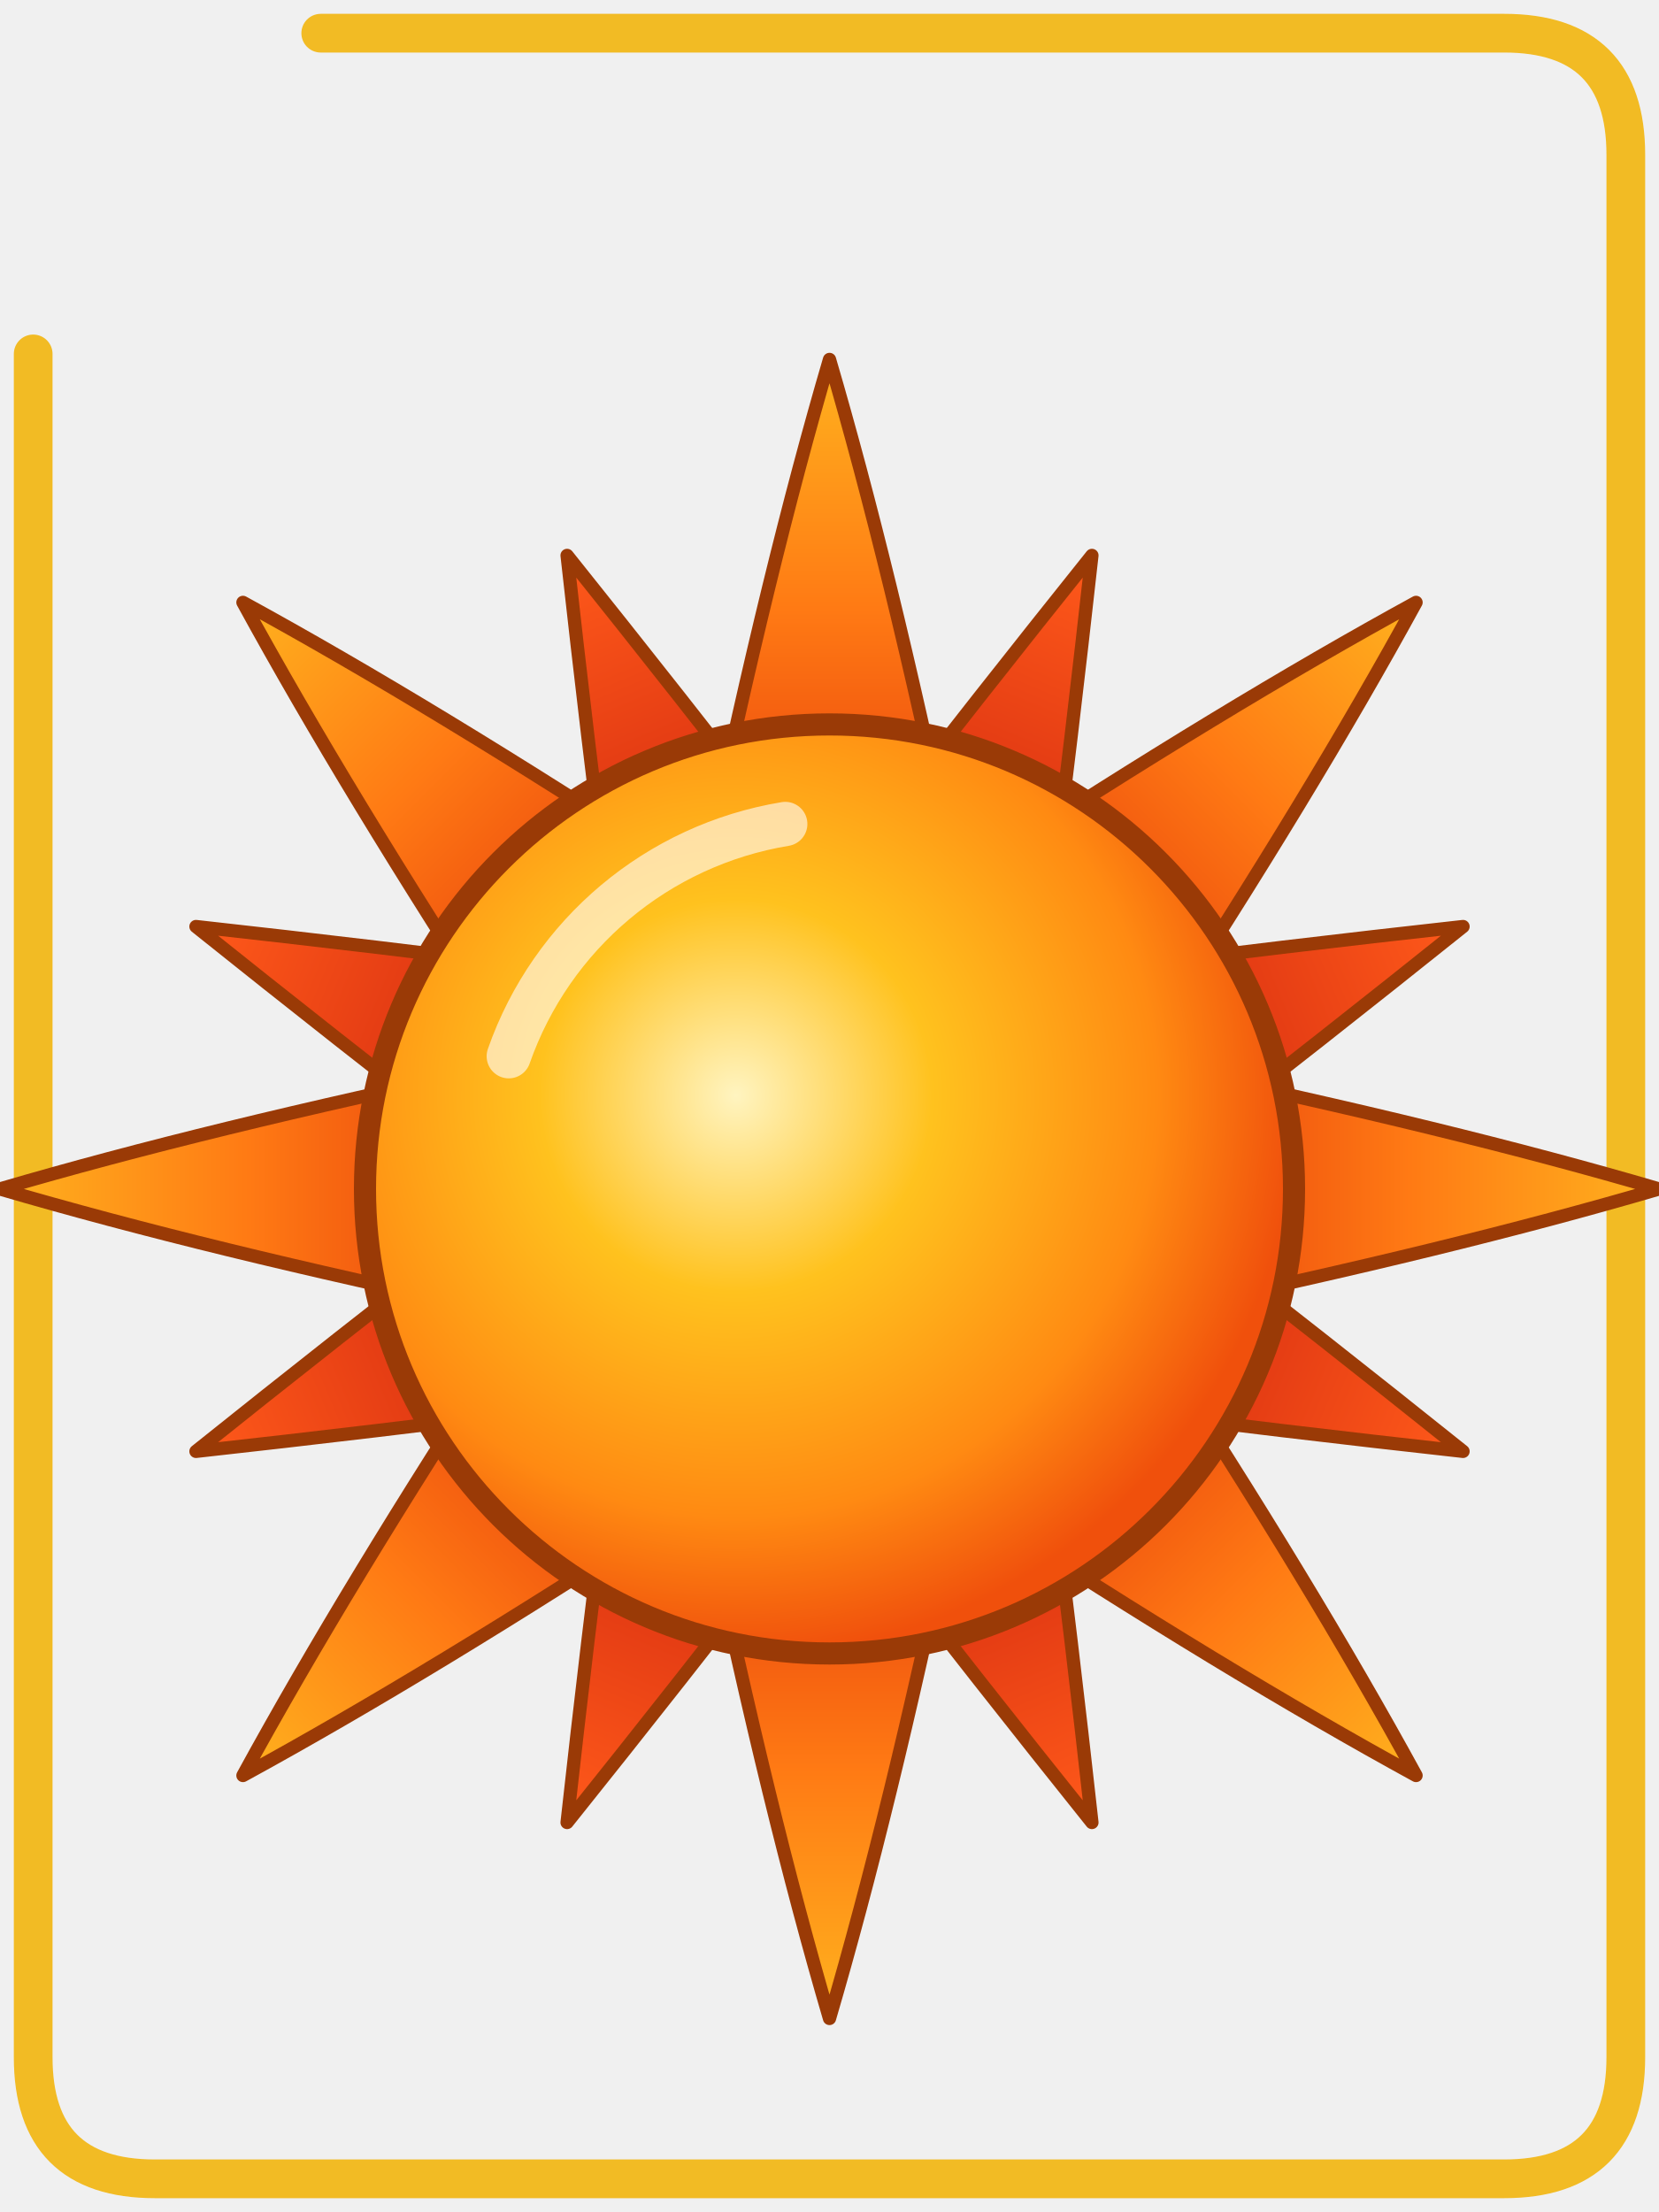
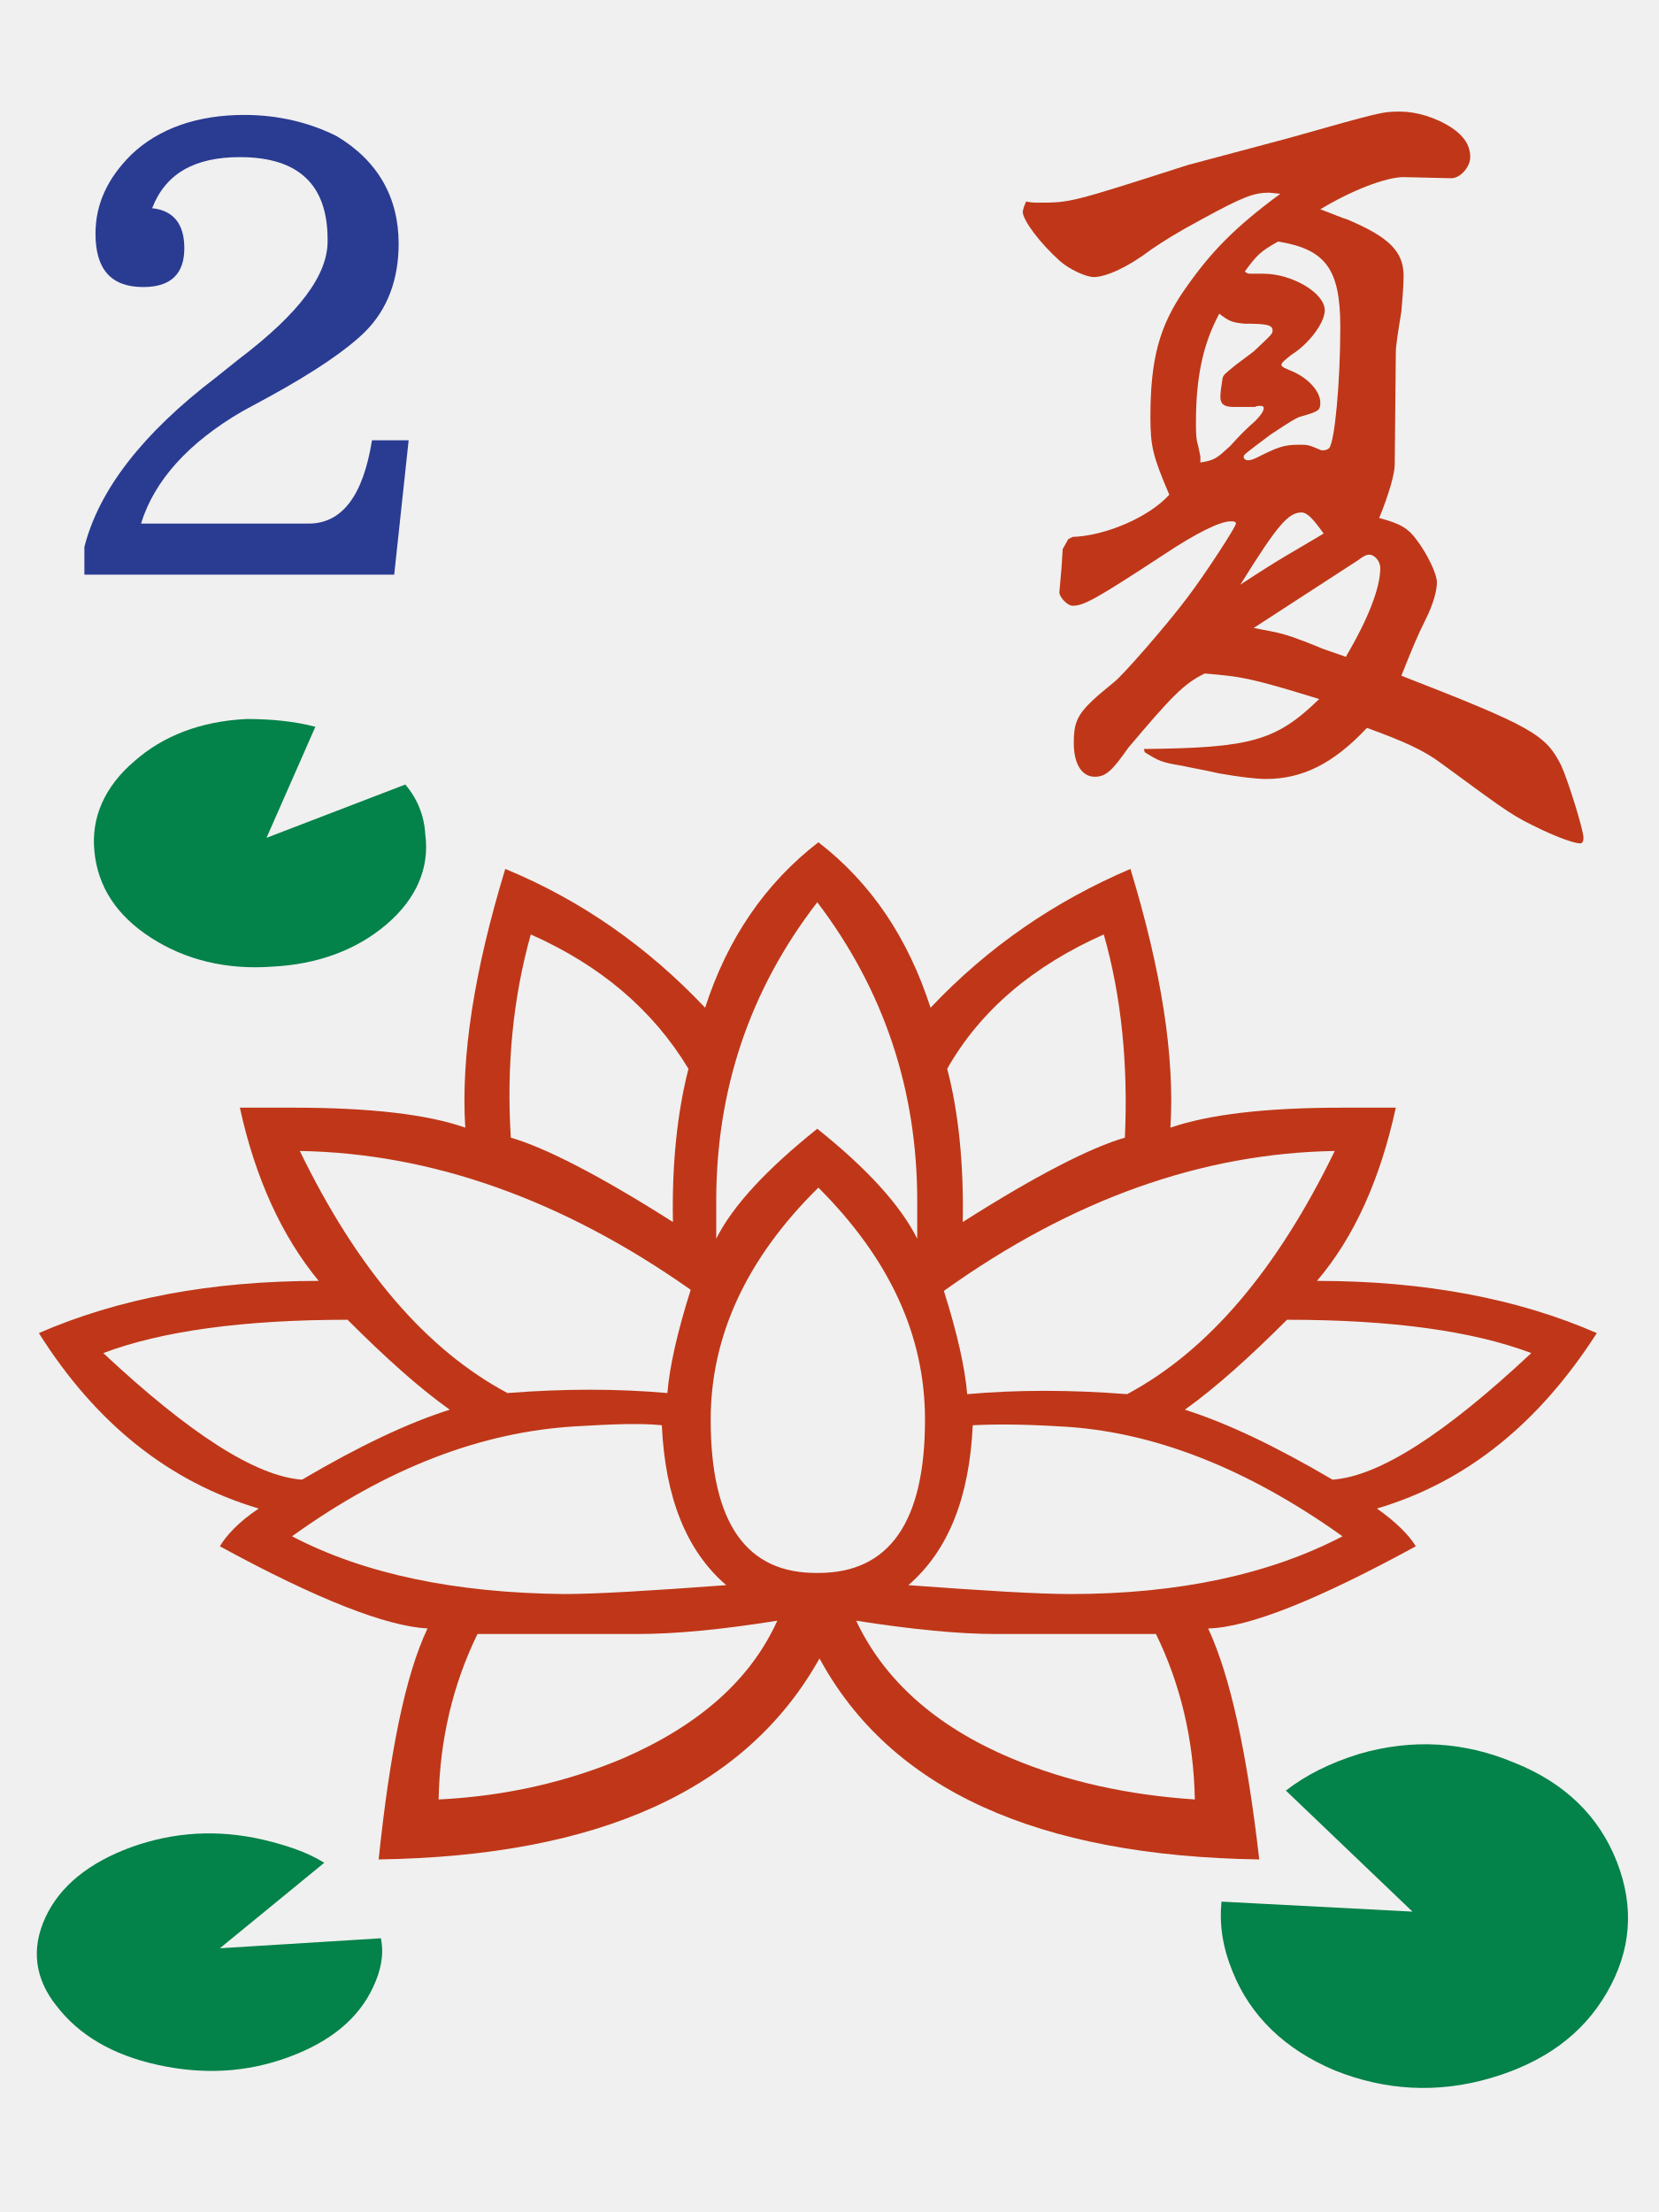
- <svg xmlns="http://www.w3.org/2000/svg" width="300" height="400" viewBox="0 0 300 400">
-   <defs>
-     <linearGradient id="g0" x1="0" y1="0" x2="1" y2="0">
-       <stop offset="0" stop-color="#e8400c" />
-       <stop offset="0.5" stop-color="#ff7a14" />
-       <stop offset="1" stop-color="#ffb21e" />
-     </linearGradient>
-     <linearGradient id="g1" x1="0" y1="0" x2="1" y2="0">
-       <stop offset="0" stop-color="#d42a10" />
-       <stop offset="1" stop-color="#ff5a1a" />
-     </linearGradient>
-     <linearGradient id="g2" x1="0" y1="0" x2="1" y2="0">
-       <stop offset="0" stop-color="#e8400c" />
-       <stop offset="0.5" stop-color="#ff7a14" />
-       <stop offset="1" stop-color="#ffb21e" />
-     </linearGradient>
-     <linearGradient id="g3" x1="0" y1="0" x2="1" y2="0">
-       <stop offset="0" stop-color="#d42a10" />
-       <stop offset="1" stop-color="#ff5a1a" />
-     </linearGradient>
-     <linearGradient id="g4" x1="0" y1="0" x2="1" y2="0">
-       <stop offset="0" stop-color="#e8400c" />
-       <stop offset="0.5" stop-color="#ff7a14" />
-       <stop offset="1" stop-color="#ffb21e" />
-     </linearGradient>
-     <linearGradient id="g5" x1="0" y1="0" x2="1" y2="0">
-       <stop offset="0" stop-color="#d42a10" />
-       <stop offset="1" stop-color="#ff5a1a" />
-     </linearGradient>
-     <linearGradient id="g6" x1="0" y1="0" x2="1" y2="0">
-       <stop offset="0" stop-color="#e8400c" />
-       <stop offset="0.5" stop-color="#ff7a14" />
-       <stop offset="1" stop-color="#ffb21e" />
-     </linearGradient>
-     <linearGradient id="g7" x1="0" y1="0" x2="1" y2="0">
-       <stop offset="0" stop-color="#d42a10" />
-       <stop offset="1" stop-color="#ff5a1a" />
-     </linearGradient>
-     <linearGradient id="g8" x1="0" y1="0" x2="1" y2="0">
-       <stop offset="0" stop-color="#e8400c" />
-       <stop offset="0.5" stop-color="#ff7a14" />
-       <stop offset="1" stop-color="#ffb21e" />
-     </linearGradient>
-     <linearGradient id="g9" x1="0" y1="0" x2="1" y2="0">
-       <stop offset="0" stop-color="#d42a10" />
-       <stop offset="1" stop-color="#ff5a1a" />
-     </linearGradient>
-     <linearGradient id="g10" x1="0" y1="0" x2="1" y2="0">
-       <stop offset="0" stop-color="#e8400c" />
-       <stop offset="0.5" stop-color="#ff7a14" />
-       <stop offset="1" stop-color="#ffb21e" />
-     </linearGradient>
-     <linearGradient id="g11" x1="0" y1="0" x2="1" y2="0">
-       <stop offset="0" stop-color="#d42a10" />
-       <stop offset="1" stop-color="#ff5a1a" />
-     </linearGradient>
-     <linearGradient id="g12" x1="0" y1="0" x2="1" y2="0">
-       <stop offset="0" stop-color="#e8400c" />
-       <stop offset="0.5" stop-color="#ff7a14" />
-       <stop offset="1" stop-color="#ffb21e" />
-     </linearGradient>
-     <linearGradient id="g13" x1="0" y1="0" x2="1" y2="0">
-       <stop offset="0" stop-color="#d42a10" />
-       <stop offset="1" stop-color="#ff5a1a" />
-     </linearGradient>
-     <linearGradient id="g14" x1="0" y1="0" x2="1" y2="0">
-       <stop offset="0" stop-color="#e8400c" />
-       <stop offset="0.5" stop-color="#ff7a14" />
-       <stop offset="1" stop-color="#ffb21e" />
-     </linearGradient>
-     <linearGradient id="g15" x1="0" y1="0" x2="1" y2="0">
-       <stop offset="0" stop-color="#d42a10" />
-       <stop offset="1" stop-color="#ff5a1a" />
-     </linearGradient>
-     <radialGradient id="g16" cx="0.4" cy="0.4" r="0.6">
-       <stop offset="0" stop-color="#fff4c0" />
-       <stop offset="0.35" stop-color="#ffc21e" />
-       <stop offset="0.75" stop-color="#ff8a12" />
-       <stop offset="1" stop-color="#f0500c" />
-     </radialGradient>
-   </defs>
-   <path d="M58,6 H272 Q294,6 294,28 V372 Q294,394 272,394 H28 Q6,394 6,372 V64" fill="none" stroke="#f2b200" stroke-width="7" stroke-linecap="round" stroke-opacity="0.85" />
-   <g transform="translate(150 215) scale(1) translate(-150 -200)">
-     <g transform="translate(150 200) rotate(-90)">
-       <path d="M60,-22 Q112.5,-11 150,0 Q112.5,11 60,22Z" fill="url(#g0)" stroke="#9a3a06" stroke-width="2.4" stroke-linejoin="round" stroke-linecap="round" />
+ <svg xmlns="http://www.w3.org/2000/svg" viewBox="-178.7 341.55 149.4 199.20" width="300" height="400">
+   <style type="text/css">.st7{fill:#038249;}.st8{fill:#BF3718;}.st9{fill:#2A3B92;}</style>
+   <g>
+     <g>
+       <path class="st7" d="M-42.3,500.3c-4.5-1.9-9.2-2.2-14-0.8c-2.6,0.8-4.8,1.9-6.6,3.3l11.4,10.9l-17.2-0.9c-0.2,2.1,0.1,4.1,1,6.3     c1.6,4,4.7,7,9.2,8.9c4.5,1.8,9.2,2.1,14,0.7c4.8-1.4,8.3-3.9,10.5-7.7s2.5-7.7,0.9-11.8C-34.7,505.1-37.8,502.1-42.3,500.3z" />
+       <path class="st8" d="M-69.9,488.2c3.7-0.1,9.9-2.6,18.7-7.4c-0.6-1-1.8-2.2-3.5-3.4c8.1-2.4,14.6-7.7,19.8-15.8     c-7.1-3.1-15.5-4.7-25.2-4.7c3.4-4,5.7-9.2,7.1-15.6h-4.8c-6.9,0-12,0.6-15.5,1.8c0.4-6.4-0.8-14.1-3.6-23.3     c-6.8,2.9-12.8,7-18,12.5c-2-6.2-5.3-11.2-10.1-14.9c-4.8,3.7-8.2,8.7-10.2,14.9c-5.2-5.5-11.2-9.7-18-12.5     c-2.8,9.2-4,16.9-3.6,23.3c-3.4-1.2-8.6-1.8-15.5-1.8h-4.8c1.4,6.4,3.8,11.6,7.1,15.6c-9.7,0-18.1,1.6-25.2,4.7     c5.1,8.1,11.7,13.4,19.8,15.8c-1.8,1.2-2.9,2.4-3.5,3.4c8.8,4.8,15,7.2,18.7,7.4c-2,4.2-3.4,11.2-4.4,20.8     c19.9-0.3,33.1-6.3,39.7-18.1c6.4,11.8,19.6,17.8,39.6,18.1C-66.4,499.4-67.9,492.5-69.9,488.2z M-40.8,463.4     c-7.8,7.3-13.7,11.1-17.9,11.4c-5.1-3-9.5-5.1-13.3-6.3c2.8-2,5.9-4.8,9.2-8.1C-53.4,460.4-46.1,461.4-40.8,463.4z M-79.3,425.7     c1.6,5.6,2.2,11.8,1.9,18.3c-3.1,0.9-8,3.4-14.6,7.6c0.1-5.3-0.4-10-1.4-13.8C-90.4,432.5-85.6,428.5-79.3,425.7z M-58.5,445.2     c-5.2,10.7-11.4,18-18.7,21.9c-5.1-0.4-9.9-0.4-14.4,0c-0.2-2.4-0.9-5.5-2.1-9.3C-82.1,449.5-70.4,445.4-58.5,445.2z      M-91.1,469.9c1.9-0.1,4.5-0.1,7.8,0.1c8.3,0.4,16.8,3.7,25.5,9.9c-6.5,3.4-14.7,5.2-24.5,5.2c-2.9,0-7.8-0.3-14.6-0.8     C-93.3,481.2-91.4,476.4-91.1,469.9z M-114.2,449.7c0-10,3-19,9.1-26.9c6,7.9,9,16.9,9,26.9v3.4c-1.5-3-4.5-6.3-9-9.9     c-4.5,3.6-7.6,6.9-9.1,9.9V449.7z M-130.9,425.7c6.3,2.8,11,6.8,14.2,12.1c-1,3.9-1.5,8.5-1.4,13.8c-6.6-4.2-11.5-6.7-14.6-7.6     C-133.1,437.5-132.5,431.4-130.9,425.7z M-151.7,445.2c11.9,0.2,23.7,4.4,35.2,12.5c-1.2,3.8-1.9,6.9-2.1,9.3     c-4.5-0.4-9.3-0.4-14.4,0C-140.3,463.1-146.5,455.9-151.7,445.2z M-169.4,463.4c5.3-2,12.7-3,22-3c3.4,3.4,6.4,6.1,9.2,8.1     c-3.8,1.2-8.2,3.3-13.3,6.3C-155.7,474.5-161.7,470.6-169.4,463.4z M-152.4,479.9c8.6-6.2,17.1-9.4,25.5-9.9     c3.3-0.2,5.9-0.3,7.8-0.1c0.3,6.5,2.2,11.3,5.8,14.4c-6.8,0.5-11.7,0.8-14.6,0.8C-137.7,485-145.9,483.3-152.4,479.9z      M-122.6,499.9c-5,2.1-10.5,3.4-16.6,3.7c0.1-5.4,1.3-10.4,3.5-14.9h14.4c3.4,0,7.6-0.4,12.6-1.2     C-111.1,492.8-115.7,496.9-122.6,499.9z M-114.7,469.4c0-7.5,3.2-14.5,9.7-20.9c6.4,6.4,9.6,13.3,9.6,20.9     c0,9.2-3.2,13.8-9.6,13.8C-111.5,483.3-114.7,478.7-114.7,469.4z M-87.6,499.9c-6.9-2.9-11.5-7.1-14-12.4     c5.1,0.8,9.3,1.2,12.6,1.2h14.4c2.2,4.5,3.4,9.5,3.5,14.9C-77.1,503.2-82.6,502-87.6,499.9z" />
+       <path class="st7" d="M-165.1,426c3.1,2,6.8,2.9,10.9,2.6c4.1-0.2,7.6-1.5,10.3-3.8c2.7-2.3,3.9-5.1,3.5-8.1     c-0.1-1.7-0.7-3.2-1.8-4.5l-12.5,4.8l4.4-10c-1.9-0.5-4-0.7-6.2-0.7c-4.1,0.2-7.5,1.5-10.1,3.8c-2.7,2.3-3.9,5.1-3.6,8.1     C-169.9,421.4-168.2,424-165.1,426z" />
+       <path class="st7" d="M-158.9,517l9.4-7.7c-1.6-1-3.5-1.6-5.6-2.1c-4-0.9-7.9-0.7-11.8,0.7c-3.8,1.4-6.4,3.5-7.7,6.3     c-1.3,2.8-1,5.5,1,8c2,2.6,5,4.4,9.1,5.3c4.1,0.9,8,0.7,11.8-0.7c3.8-1.4,6.3-3.5,7.6-6.3c0.7-1.5,1-2.9,0.7-4.4L-158.9,517z" />
    </g>
-     <g transform="translate(150 200) rotate(-67.5)">
-       <path d="M60,-18 Q93,-9 124,0 Q93,9 60,18Z" fill="url(#g1)" stroke="#9a3a06" stroke-width="2.4" stroke-linejoin="round" stroke-linecap="round" />
+     <g>
+       <path class="st8" d="M-86.3,359.7c0.5,0.1,0.8,0.1,1.1,0.1c2.9,0,2.9,0,13.5-3.4l9-2.4c8.5-2.4,8.5-2.4,10.1-2.4     c1.4,0,3.2,0.5,4.7,1.5c1,0.7,1.6,1.5,1.6,2.6c0,0.9-0.9,1.9-1.7,1.9l-4.3-0.1c-1.6,0-4.7,1.2-7.5,2.9c1.1,0.4,2,0.8,2.4,0.9     c3.8,1.6,5.1,2.9,5.1,5.1c0,0.9-0.1,2-0.2,3.2c-0.3,1.8-0.5,3.1-0.5,3.7l-0.1,10.1c0,0.8-0.5,2.6-1.4,4.8c1.9,0.5,2.6,0.9,3.4,2     c0.9,1.2,1.8,3,1.8,3.8c0,0.7-0.3,1.9-1,3.3c-0.8,1.6-1.2,2.6-2.2,5.1c11.8,4.6,13,5.3,14.4,8.1c0.6,1.3,2,5.8,2,6.5     c0,0.3-0.1,0.5-0.3,0.5c-0.5,0-1.9-0.5-3.4-1.2c-2.7-1.3-2.7-1.3-9.1-6c-1.6-1.2-3.4-2-6.7-3.2c-3,3.2-5.8,4.6-9.1,4.6     c-0.9,0-2.5-0.2-4.2-0.5c-1.3-0.3-2.5-0.5-3.4-0.7c-1.8-0.3-2-0.4-3.3-1.2l-0.1-0.3c9.6-0.1,11.9-0.7,15.8-4.5     c-6.5-2-7-2-10.3-2.3c-1.9,0.9-3.1,2.2-6.9,6.7c-1.4,2-2,2.6-3,2.6c-1.2,0-1.9-1.2-1.9-3c0-2.3,0.4-2.9,3.6-5.5     c0.8-0.6,4.8-5.2,6.6-7.6c1.6-2.1,4.4-6.4,4.4-6.7c0-0.2-0.2-0.2-0.5-0.2c-0.9,0-3,1-6,3c-6.1,4-7.2,4.6-8.2,4.6     c-0.5,0-1.2-0.8-1.2-1.2l0.2-2.3l0.1-1.6l0.5-0.9l0.4-0.2c3-0.1,6.9-1.8,8.7-3.8c-1.5-3.5-1.7-4.4-1.7-7c0-5.2,0.8-8.2,3.1-11.5     c2.3-3.3,4.4-5.5,8.6-8.6l-1-0.1c-1.4,0-2.4,0.4-5.9,2.3c-2.6,1.4-3.5,2-4.7,2.8c-2.1,1.6-4.1,2.5-5.2,2.5c-0.7,0-2.2-0.7-3-1.4     c-1.8-1.6-3.4-3.7-3.4-4.5l0.1-0.4L-86.3,359.7z M-70.6,383.2c1.3-0.2,1.5-0.4,2.7-1.5c0.8-0.9,1.5-1.6,2.2-2.2     c0.5-0.5,0.8-0.9,0.8-1.2c0-0.2-0.2-0.2-0.3-0.2c-0.2,0-0.3,0-0.5,0.1h-0.7h-0.1h-1.1c-0.9,0-1.2-0.3-1.2-0.9     c0-0.5,0.1-1,0.2-1.7c0.1-0.3,0.1-0.3,1.2-1.2l1.6-1.2c1.7-1.6,1.7-1.6,1.7-1.9c0-0.5-0.6-0.6-2.5-0.6c-1.1-0.1-1.4-0.2-2.3-0.9     c-1.5,2.8-2.1,5.8-2.1,9.8c0,0.8,0,1.5,0.2,2.1c0.1,0.5,0.2,0.9,0.2,1V383.2z M-59.5,389.6c-1-1.4-1.5-1.9-2-1.9     c-1.2,0-2.2,1.2-5.5,6.5C-63.2,391.7-62.5,391.4-59.5,389.6z M-59.5,382.1c0.2,0,0.4-0.1,0.5-0.2c0.5-0.6,1-5.9,1-10.9     c0-5.2-1.3-7-5.6-7.7c-1.6,0.9-1.9,1.2-3,2.7c0.2,0.2,0.4,0.2,0.5,0.2h1.2c2.5,0,5.5,1.7,5.5,3.3c0,1.1-1.4,3-3,4     c-0.5,0.4-0.9,0.7-0.9,0.9c0,0.2,0.3,0.3,1,0.6c1.4,0.6,2.5,1.8,2.5,2.8c0,0.7-0.1,0.8-1.9,1.3c-0.4,0.2-0.5,0.2-2.6,1.6     c-2.4,1.8-2.4,1.8-2.4,2c0,0.2,0.2,0.3,0.4,0.3c0.2,0,0.5-0.1,0.7-0.2c2-1,2.5-1.2,3.9-1.2c0.8,0,0.8,0,2,0.5H-59.5z M-60,399.8     c0.4,0.2,1.4,0.5,2.5,0.9c2-3.4,3.1-6.2,3.1-8c0-0.6-0.5-1.2-1-1.2c-0.3,0-0.6,0.2-1,0.5l-9.4,6.1c2.6,0.5,2.7,0.5,4.8,1.3     L-60,399.8z" />
    </g>
-     <g transform="translate(150 200) rotate(-45)">
-       <path d="M60,-22 Q112.5,-11 150,0 Q112.5,11 60,22Z" fill="url(#g2)" stroke="#9a3a06" stroke-width="2.4" stroke-linejoin="round" stroke-linecap="round" />
-     </g>
-     <g transform="translate(150 200) rotate(-22.5)">
-       <path d="M60,-18 Q93,-9 124,0 Q93,9 60,18Z" fill="url(#g3)" stroke="#9a3a06" stroke-width="2.4" stroke-linejoin="round" stroke-linecap="round" />
-     </g>
-     <g transform="translate(150 200) rotate(0)">
-       <path d="M60,-22 Q112.5,-11 150,0 Q112.5,11 60,22Z" fill="url(#g4)" stroke="#9a3a06" stroke-width="2.4" stroke-linejoin="round" stroke-linecap="round" />
-     </g>
-     <g transform="translate(150 200) rotate(22.5)">
-       <path d="M60,-18 Q93,-9 124,0 Q93,9 60,18Z" fill="url(#g5)" stroke="#9a3a06" stroke-width="2.4" stroke-linejoin="round" stroke-linecap="round" />
-     </g>
-     <g transform="translate(150 200) rotate(45)">
-       <path d="M60,-22 Q112.5,-11 150,0 Q112.5,11 60,22Z" fill="url(#g6)" stroke="#9a3a06" stroke-width="2.4" stroke-linejoin="round" stroke-linecap="round" />
-     </g>
-     <g transform="translate(150 200) rotate(67.5)">
-       <path d="M60,-18 Q93,-9 124,0 Q93,9 60,18Z" fill="url(#g7)" stroke="#9a3a06" stroke-width="2.4" stroke-linejoin="round" stroke-linecap="round" />
-     </g>
-     <g transform="translate(150 200) rotate(90)">
-       <path d="M60,-22 Q112.5,-11 150,0 Q112.5,11 60,22Z" fill="url(#g8)" stroke="#9a3a06" stroke-width="2.4" stroke-linejoin="round" stroke-linecap="round" />
-     </g>
-     <g transform="translate(150 200) rotate(112.5)">
-       <path d="M60,-18 Q93,-9 124,0 Q93,9 60,18Z" fill="url(#g9)" stroke="#9a3a06" stroke-width="2.4" stroke-linejoin="round" stroke-linecap="round" />
-     </g>
-     <g transform="translate(150 200) rotate(135)">
-       <path d="M60,-22 Q112.5,-11 150,0 Q112.5,11 60,22Z" fill="url(#g10)" stroke="#9a3a06" stroke-width="2.4" stroke-linejoin="round" stroke-linecap="round" />
-     </g>
-     <g transform="translate(150 200) rotate(157.5)">
-       <path d="M60,-18 Q93,-9 124,0 Q93,9 60,18Z" fill="url(#g11)" stroke="#9a3a06" stroke-width="2.4" stroke-linejoin="round" stroke-linecap="round" />
-     </g>
-     <g transform="translate(150 200) rotate(180)">
-       <path d="M60,-22 Q112.5,-11 150,0 Q112.5,11 60,22Z" fill="url(#g12)" stroke="#9a3a06" stroke-width="2.4" stroke-linejoin="round" stroke-linecap="round" />
-     </g>
-     <g transform="translate(150 200) rotate(202.5)">
-       <path d="M60,-18 Q93,-9 124,0 Q93,9 60,18Z" fill="url(#g13)" stroke="#9a3a06" stroke-width="2.4" stroke-linejoin="round" stroke-linecap="round" />
-     </g>
-     <g transform="translate(150 200) rotate(225)">
-       <path d="M60,-22 Q112.5,-11 150,0 Q112.5,11 60,22Z" fill="url(#g14)" stroke="#9a3a06" stroke-width="2.4" stroke-linejoin="round" stroke-linecap="round" />
-     </g>
-     <g transform="translate(150 200) rotate(247.5)">
-       <path d="M60,-18 Q93,-9 124,0 Q93,9 60,18Z" fill="url(#g15)" stroke="#9a3a06" stroke-width="2.4" stroke-linejoin="round" stroke-linecap="round" />
-     </g>
-     <circle cx="150" cy="200" r="84" fill="url(#g16)" stroke="#9a3a06" stroke-width="4" />
-     <path d="M92,176 A64 64 0 0 1 142,134" fill="none" stroke="#ffffff" stroke-width="8" stroke-linecap="round" stroke-linejoin="round" stroke-opacity="0.6" />
+     <path class="st9" d="M-157.2,373.9l-2,1.6c-6.7,5.1-10.6,10.2-11.9,15.3v2.5h27.9l1.3-12.1h-3.3c-0.8,5-2.7,7.5-5.7,7.5h-15.1    c1.2-3.9,4.3-7.3,9.1-10.1l2.4-1.3c4.2-2.3,7.1-4.3,8.7-5.9c2-2,3-4.7,3-7.9c0-4.2-1.9-7.5-5.6-9.7c-2.4-1.2-5.2-1.9-8.3-1.9    c-4.2,0-7.7,1.2-10.2,3.6c-2.1,2.1-3.2,4.4-3.2,7.1c0,3.2,1.4,4.8,4.3,4.8c2.5,0,3.7-1.2,3.7-3.5c0-2.2-1-3.4-2.9-3.6    c1.2-3.1,3.8-4.6,7.9-4.6c5.3,0,7.9,2.5,7.9,7.4C-149.1,366.3-151.8,369.8-157.2,373.9z" />
  </g>
</svg>
